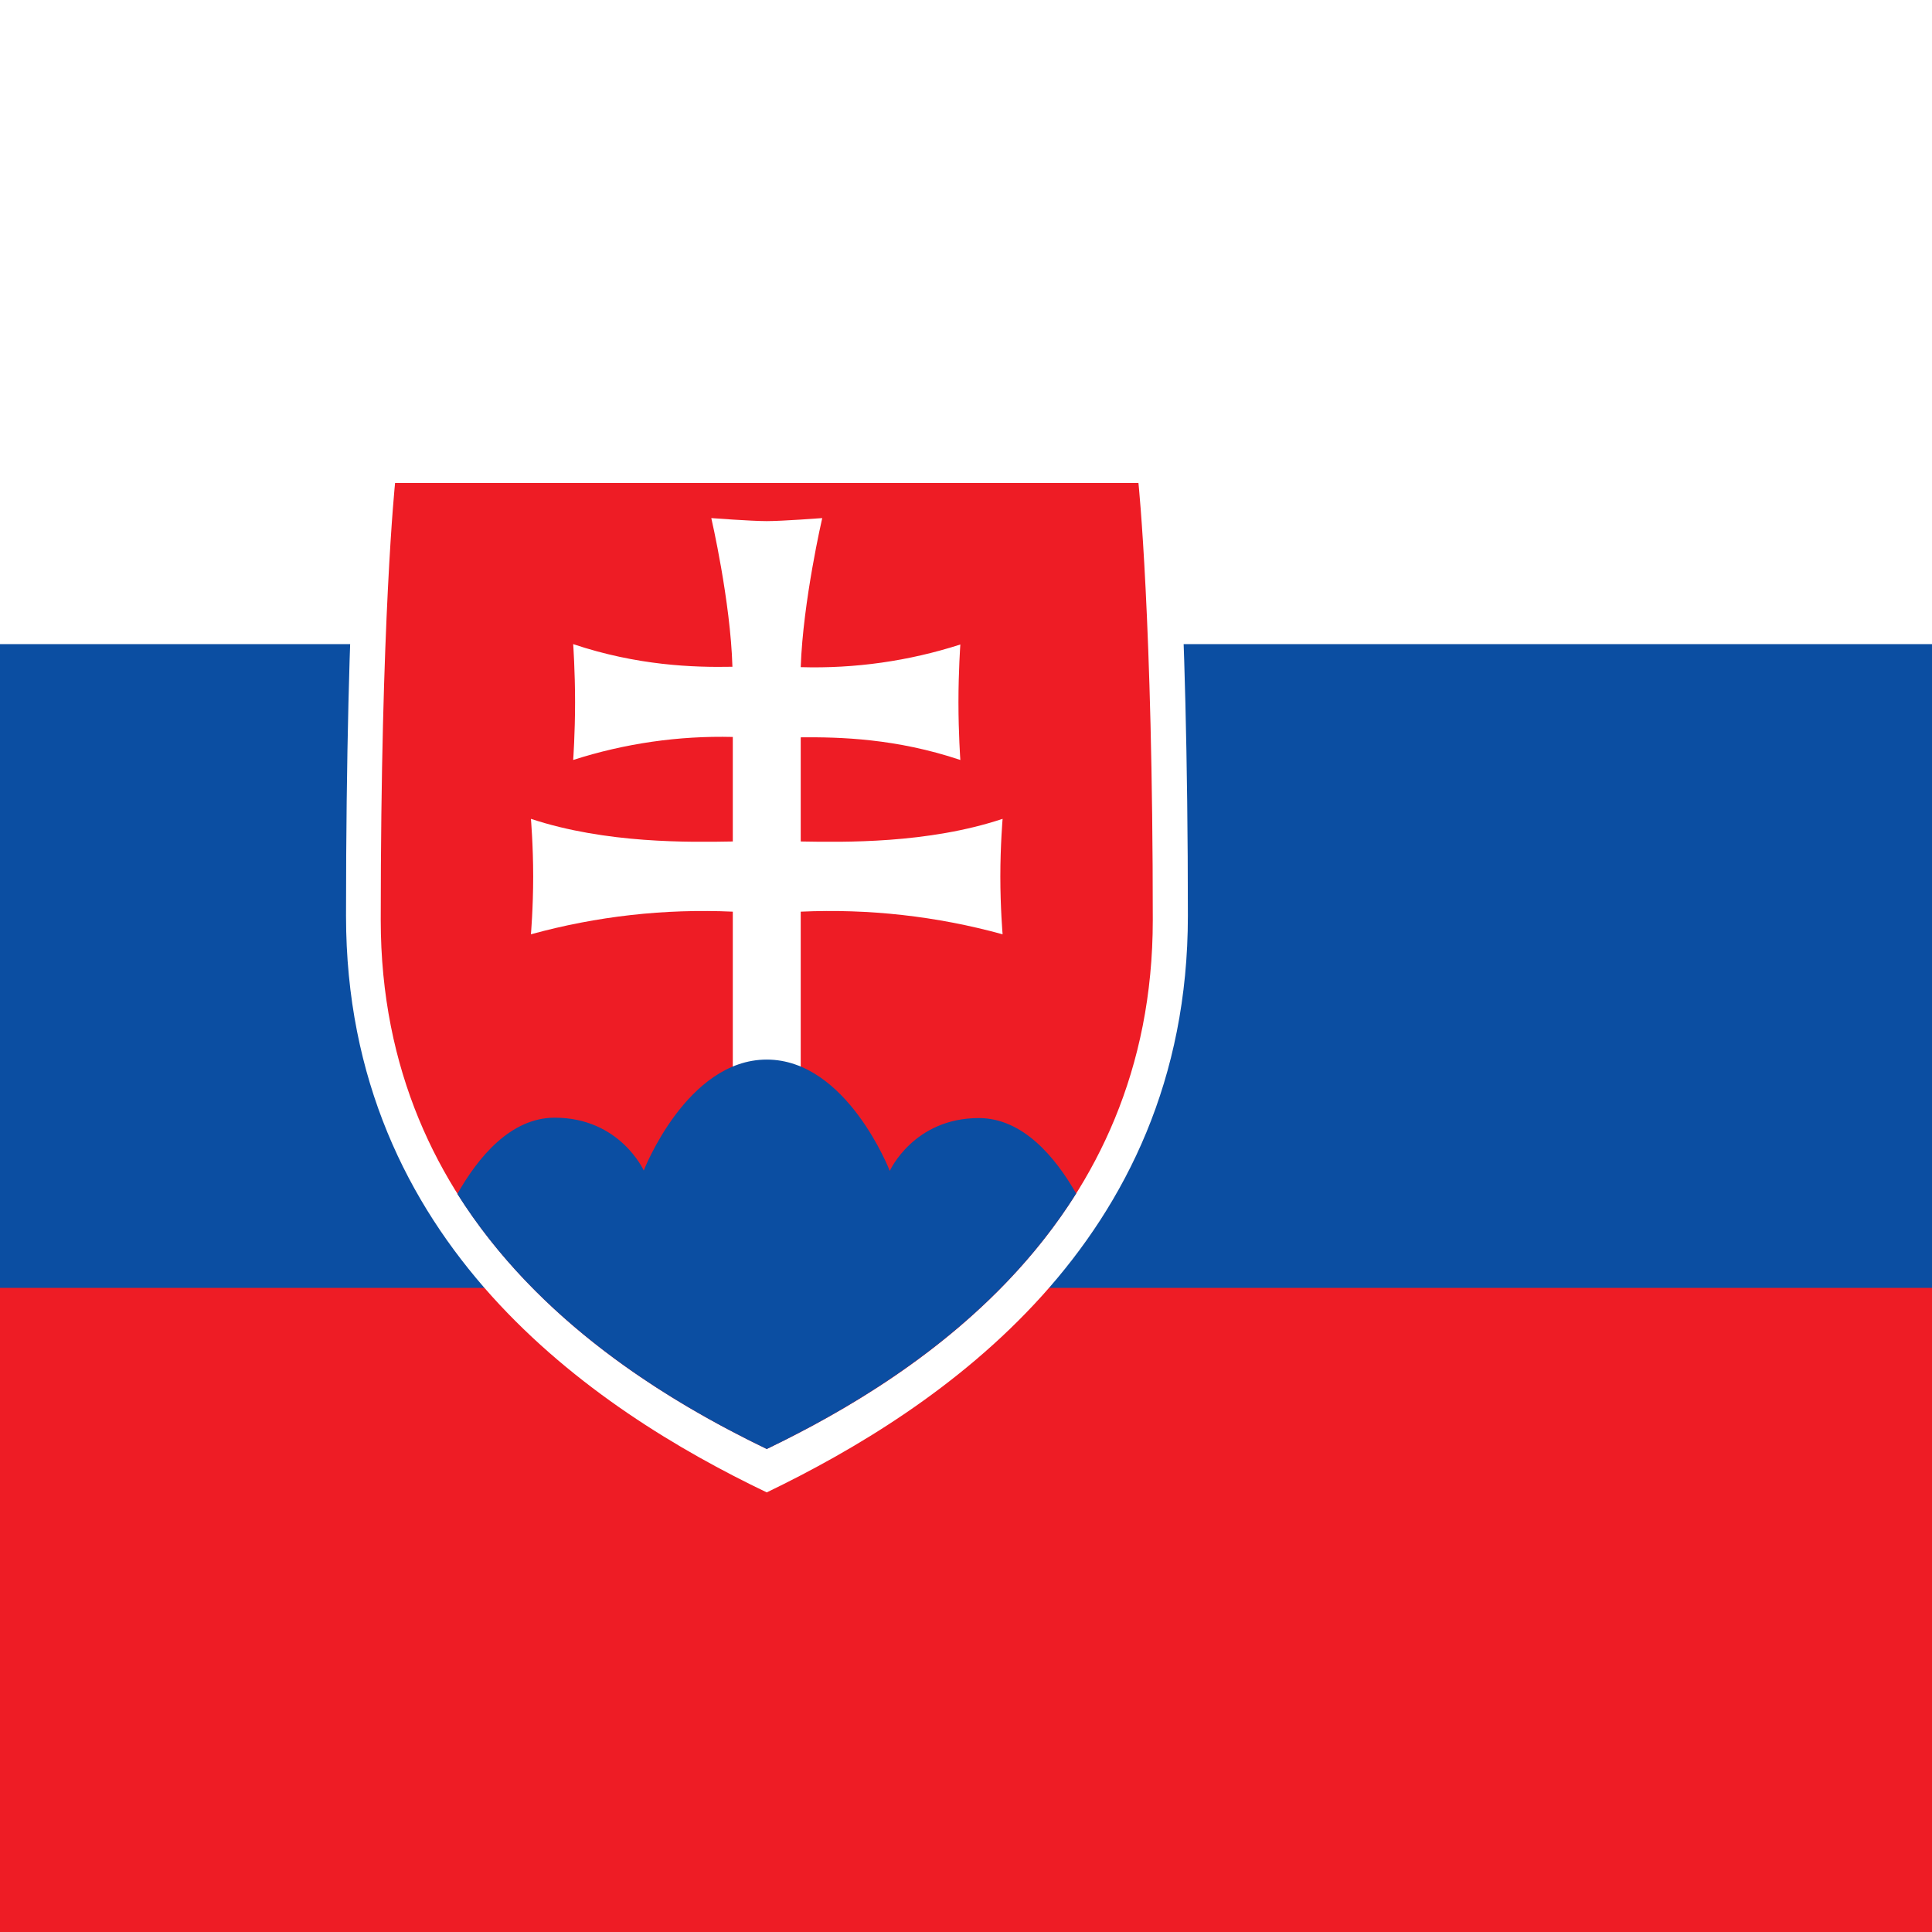
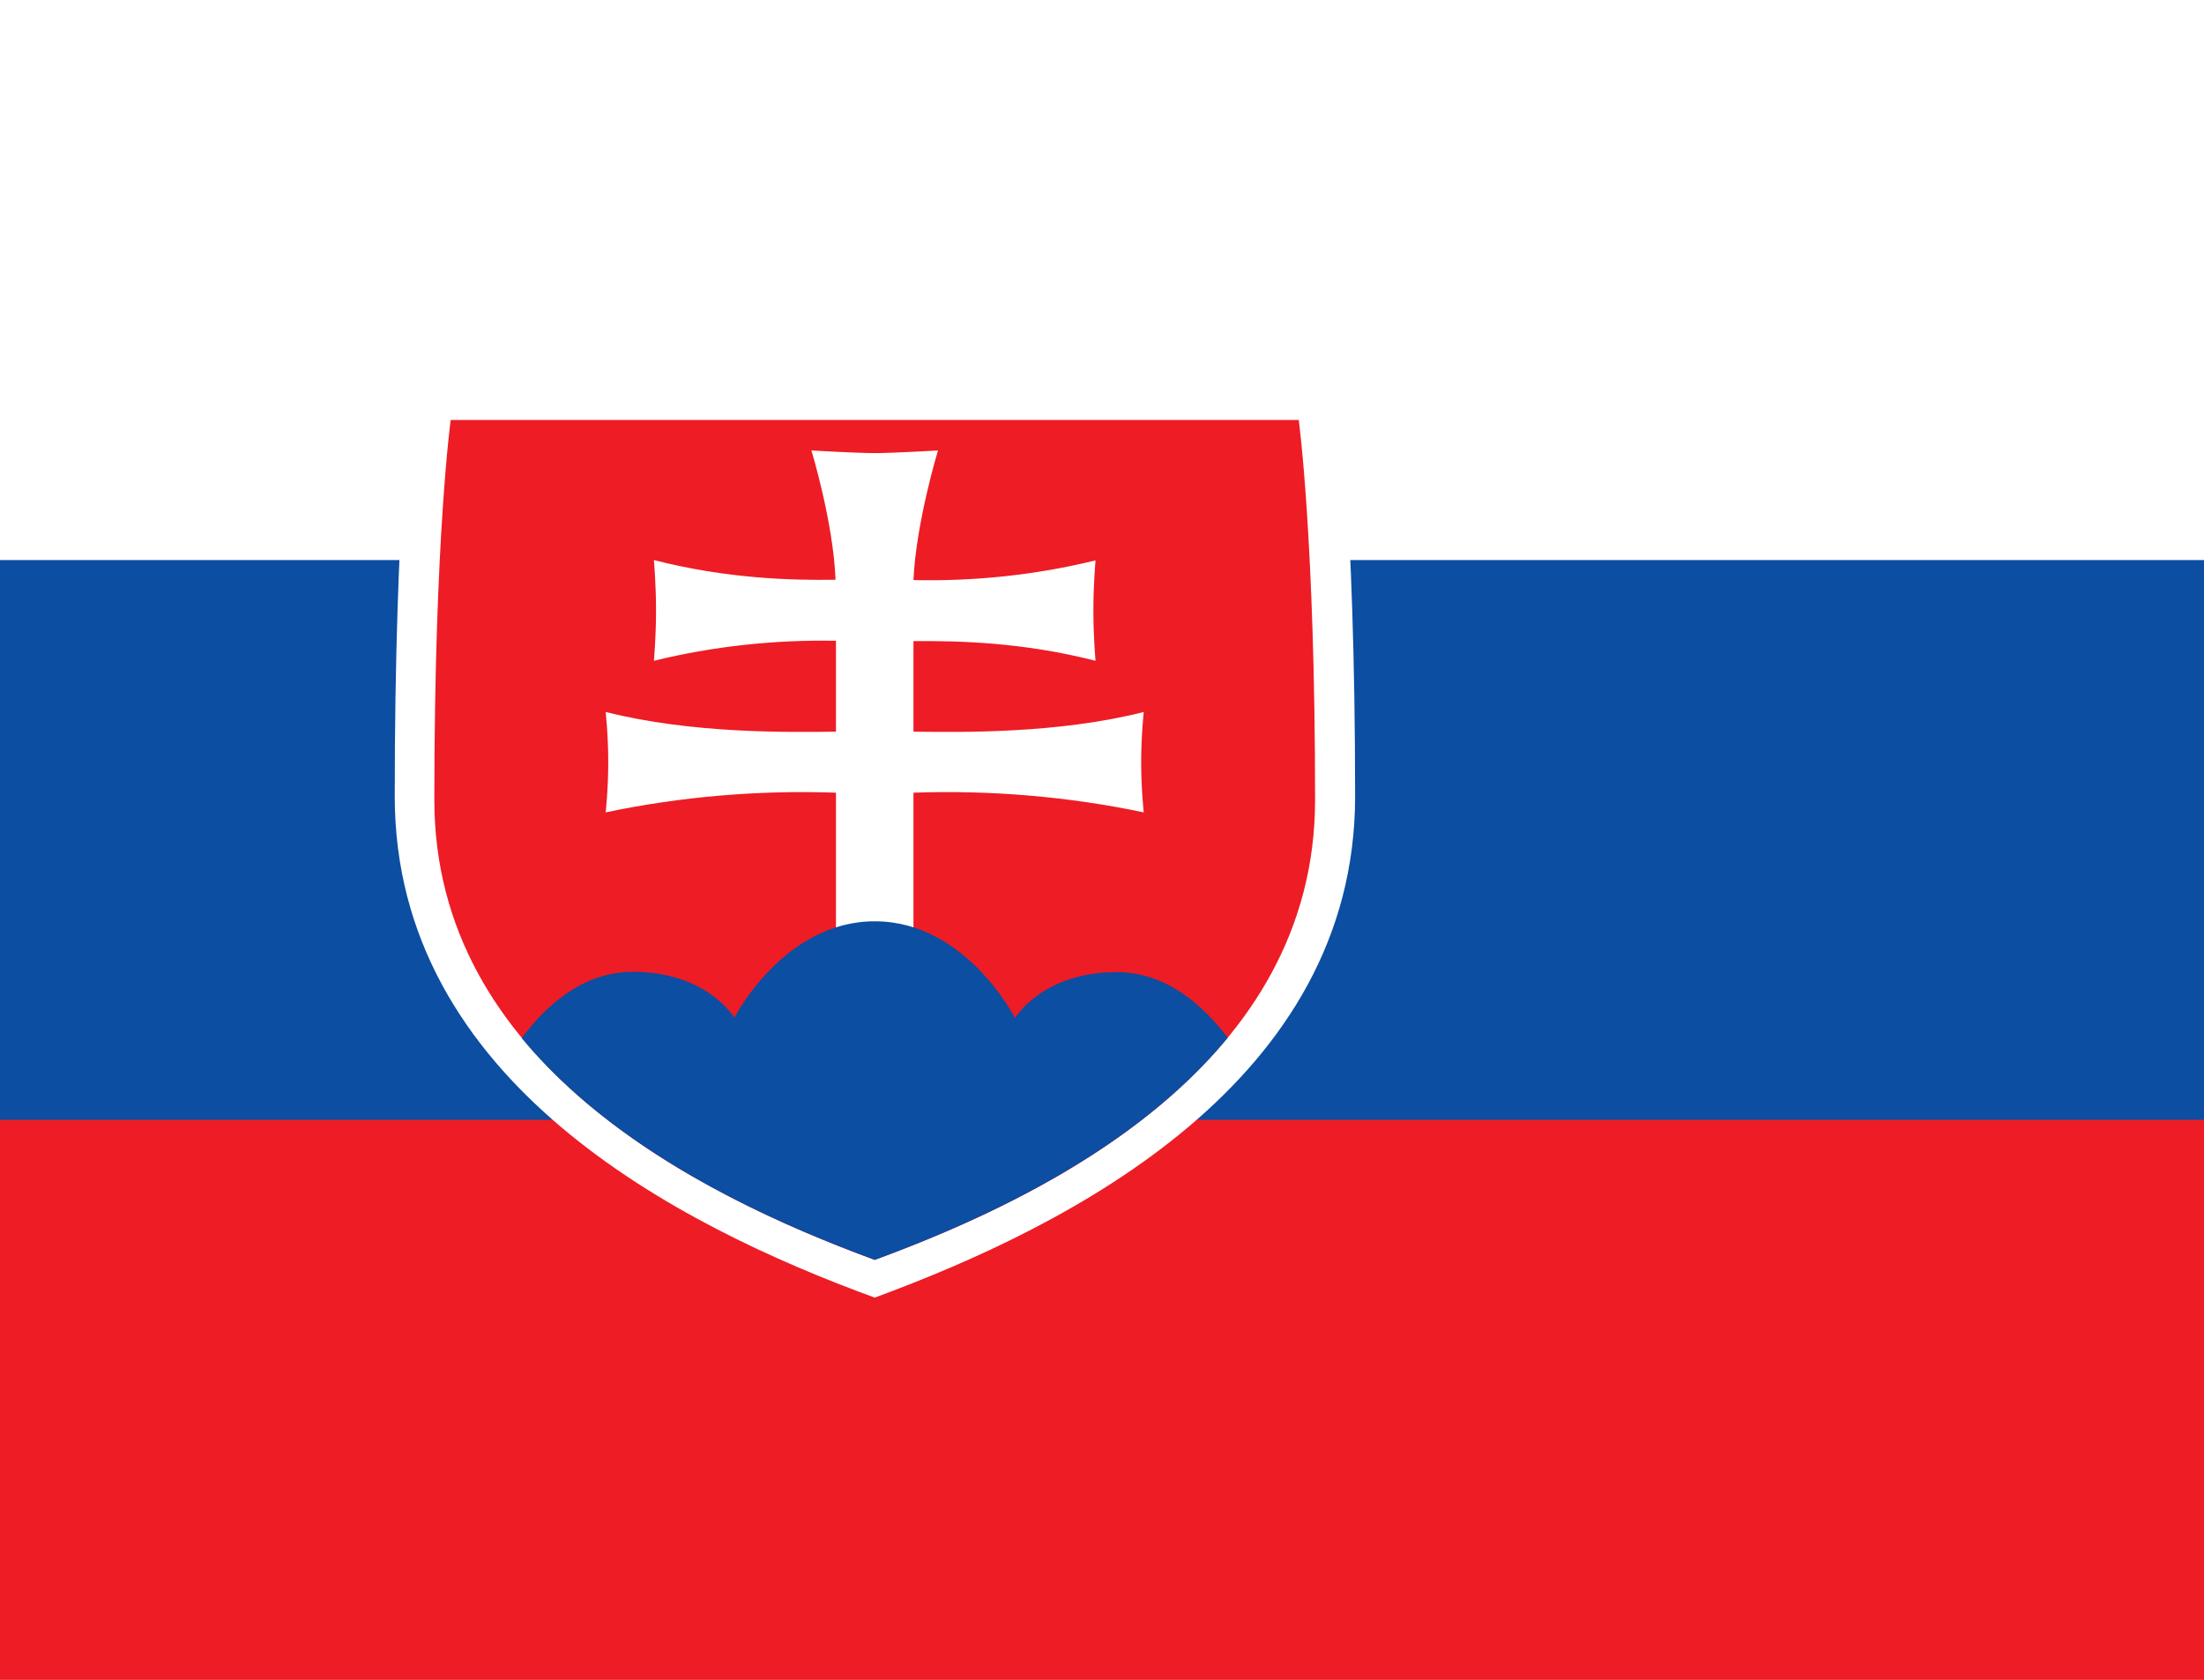
- <svg xmlns="http://www.w3.org/2000/svg" id="flag-icon-css-sk" viewBox="0 0 512 512">
+ <svg xmlns="http://www.w3.org/2000/svg" preserveAspectRatio="none" width="223px" height="170px" id="flag-icon-css-sk" viewBox="0 0 512 512">
  <path fill="#ee1c25" d="M0 0h512v512H0z" />
  <path fill="#0b4ea2" d="M0 0h512v341.3H0z" />
  <path fill="#fff" d="M0 0h512v170.7H0z" />
  <path fill="#fff" d="M203.2 395.5c-45.9-22-111.5-66-111.5-152.8s4.1-126.2 4.1-126.2h214.8s4.2 39.4 4.2 126.2S249 373.4 203.2 395.5z" />
  <path fill="#ee1c25" d="M203.2 384c-42.1-20.3-102.3-60.5-102.3-140.2s3.8-115.8 3.8-115.8h197s3.8 36.2 3.8 115.8-60.2 120-102.3 140.2z" />
  <path fill="#fff" d="M212.2 223c11.4.2 33.7.6 53.5-6 0 0-.6 7-.6 15.3s.6 15.3.6 15.3a172 172 0 00-53.5-6v44h-18v-44a172 172 0 00-53.5 6s.6-7 .6-15.3-.6-15.3-.6-15.3c19.9 6.6 42.1 6.2 53.5 6v-27.7a128 128 0 00-42.3 6.1s.5-7 .5-15.3-.5-15.4-.5-15.4c17 5.7 31.9 6.2 42.2 6-.5-17.4-5.6-39.4-5.6-39.4s10.5.8 14.7.8c4.2 0 14.7-.8 14.7-.8s-5.1 22-5.7 39.5a126 126 0 0042.3-6s-.5 7-.5 15.3.5 15.3.5 15.3c-17-5.7-31.9-6.1-42.3-6V223z" />
  <path fill="#0b4ea2" d="M203.2 280.8c-21.2 0-32.6 29.4-32.6 29.4s-6.3-14-23.6-14c-11.7 0-20.3 10.5-25.8 20.2 21.3 33.8 55.3 54.7 82 67.6 26.7-12.9 60.7-33.8 82-67.7-5.5-9.6-14.1-20-25.8-20-17.3 0-23.6 14-23.6 14s-11.4-29.5-32.6-29.5z" />
</svg>
